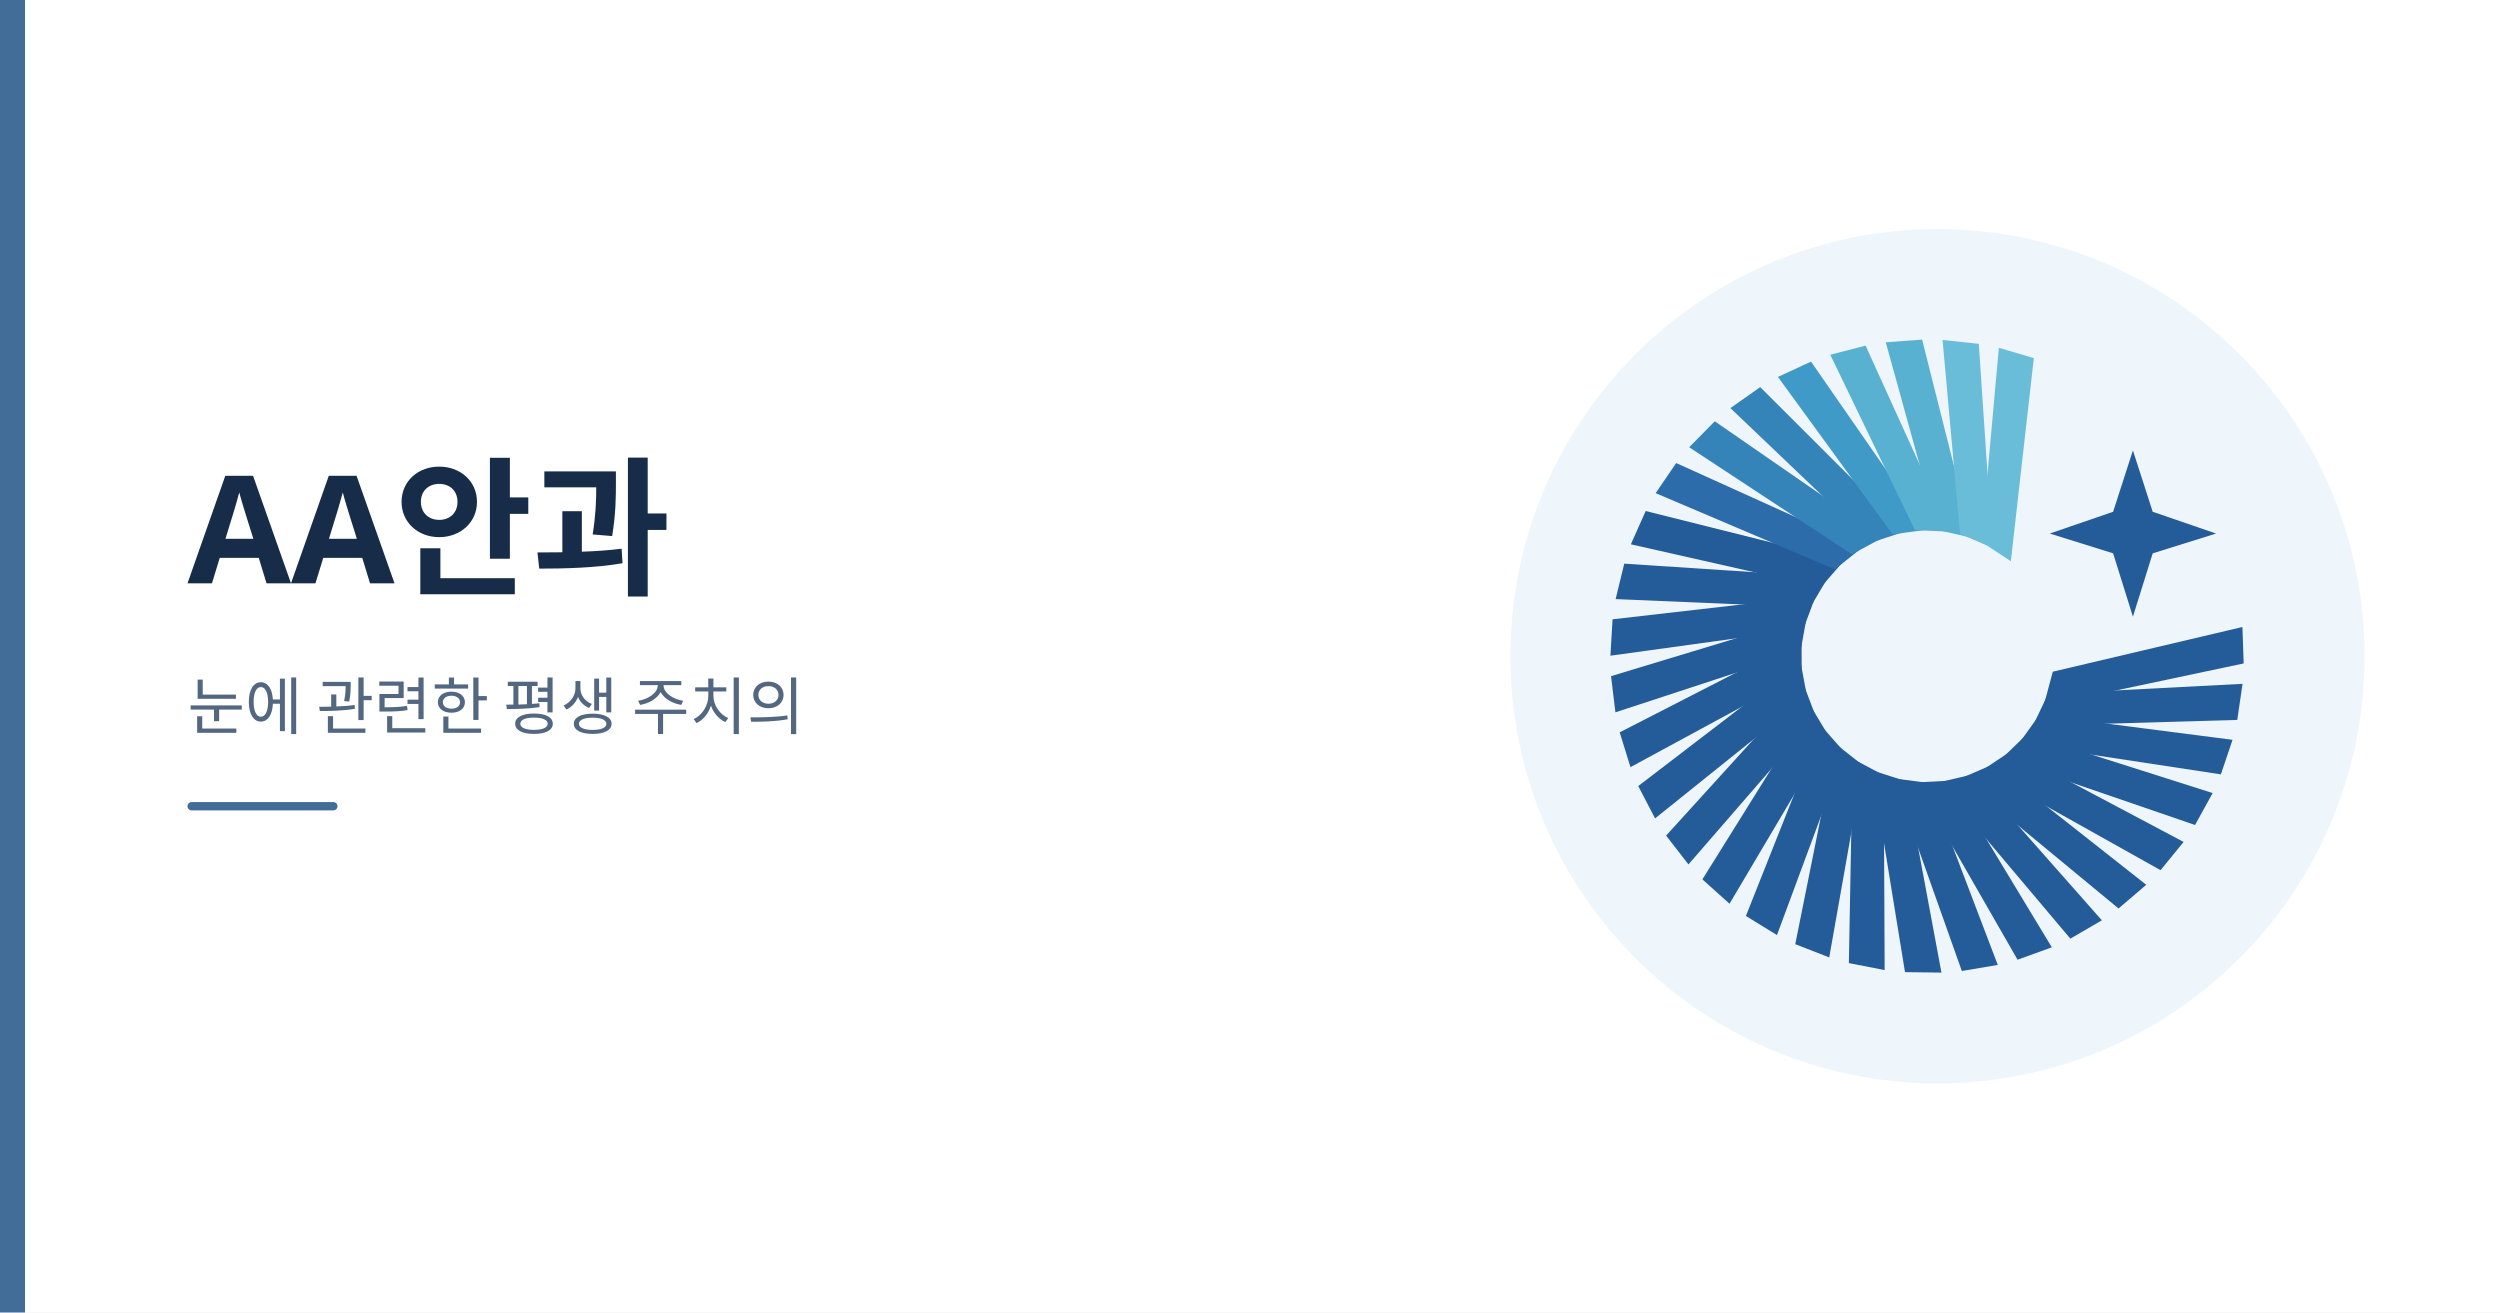
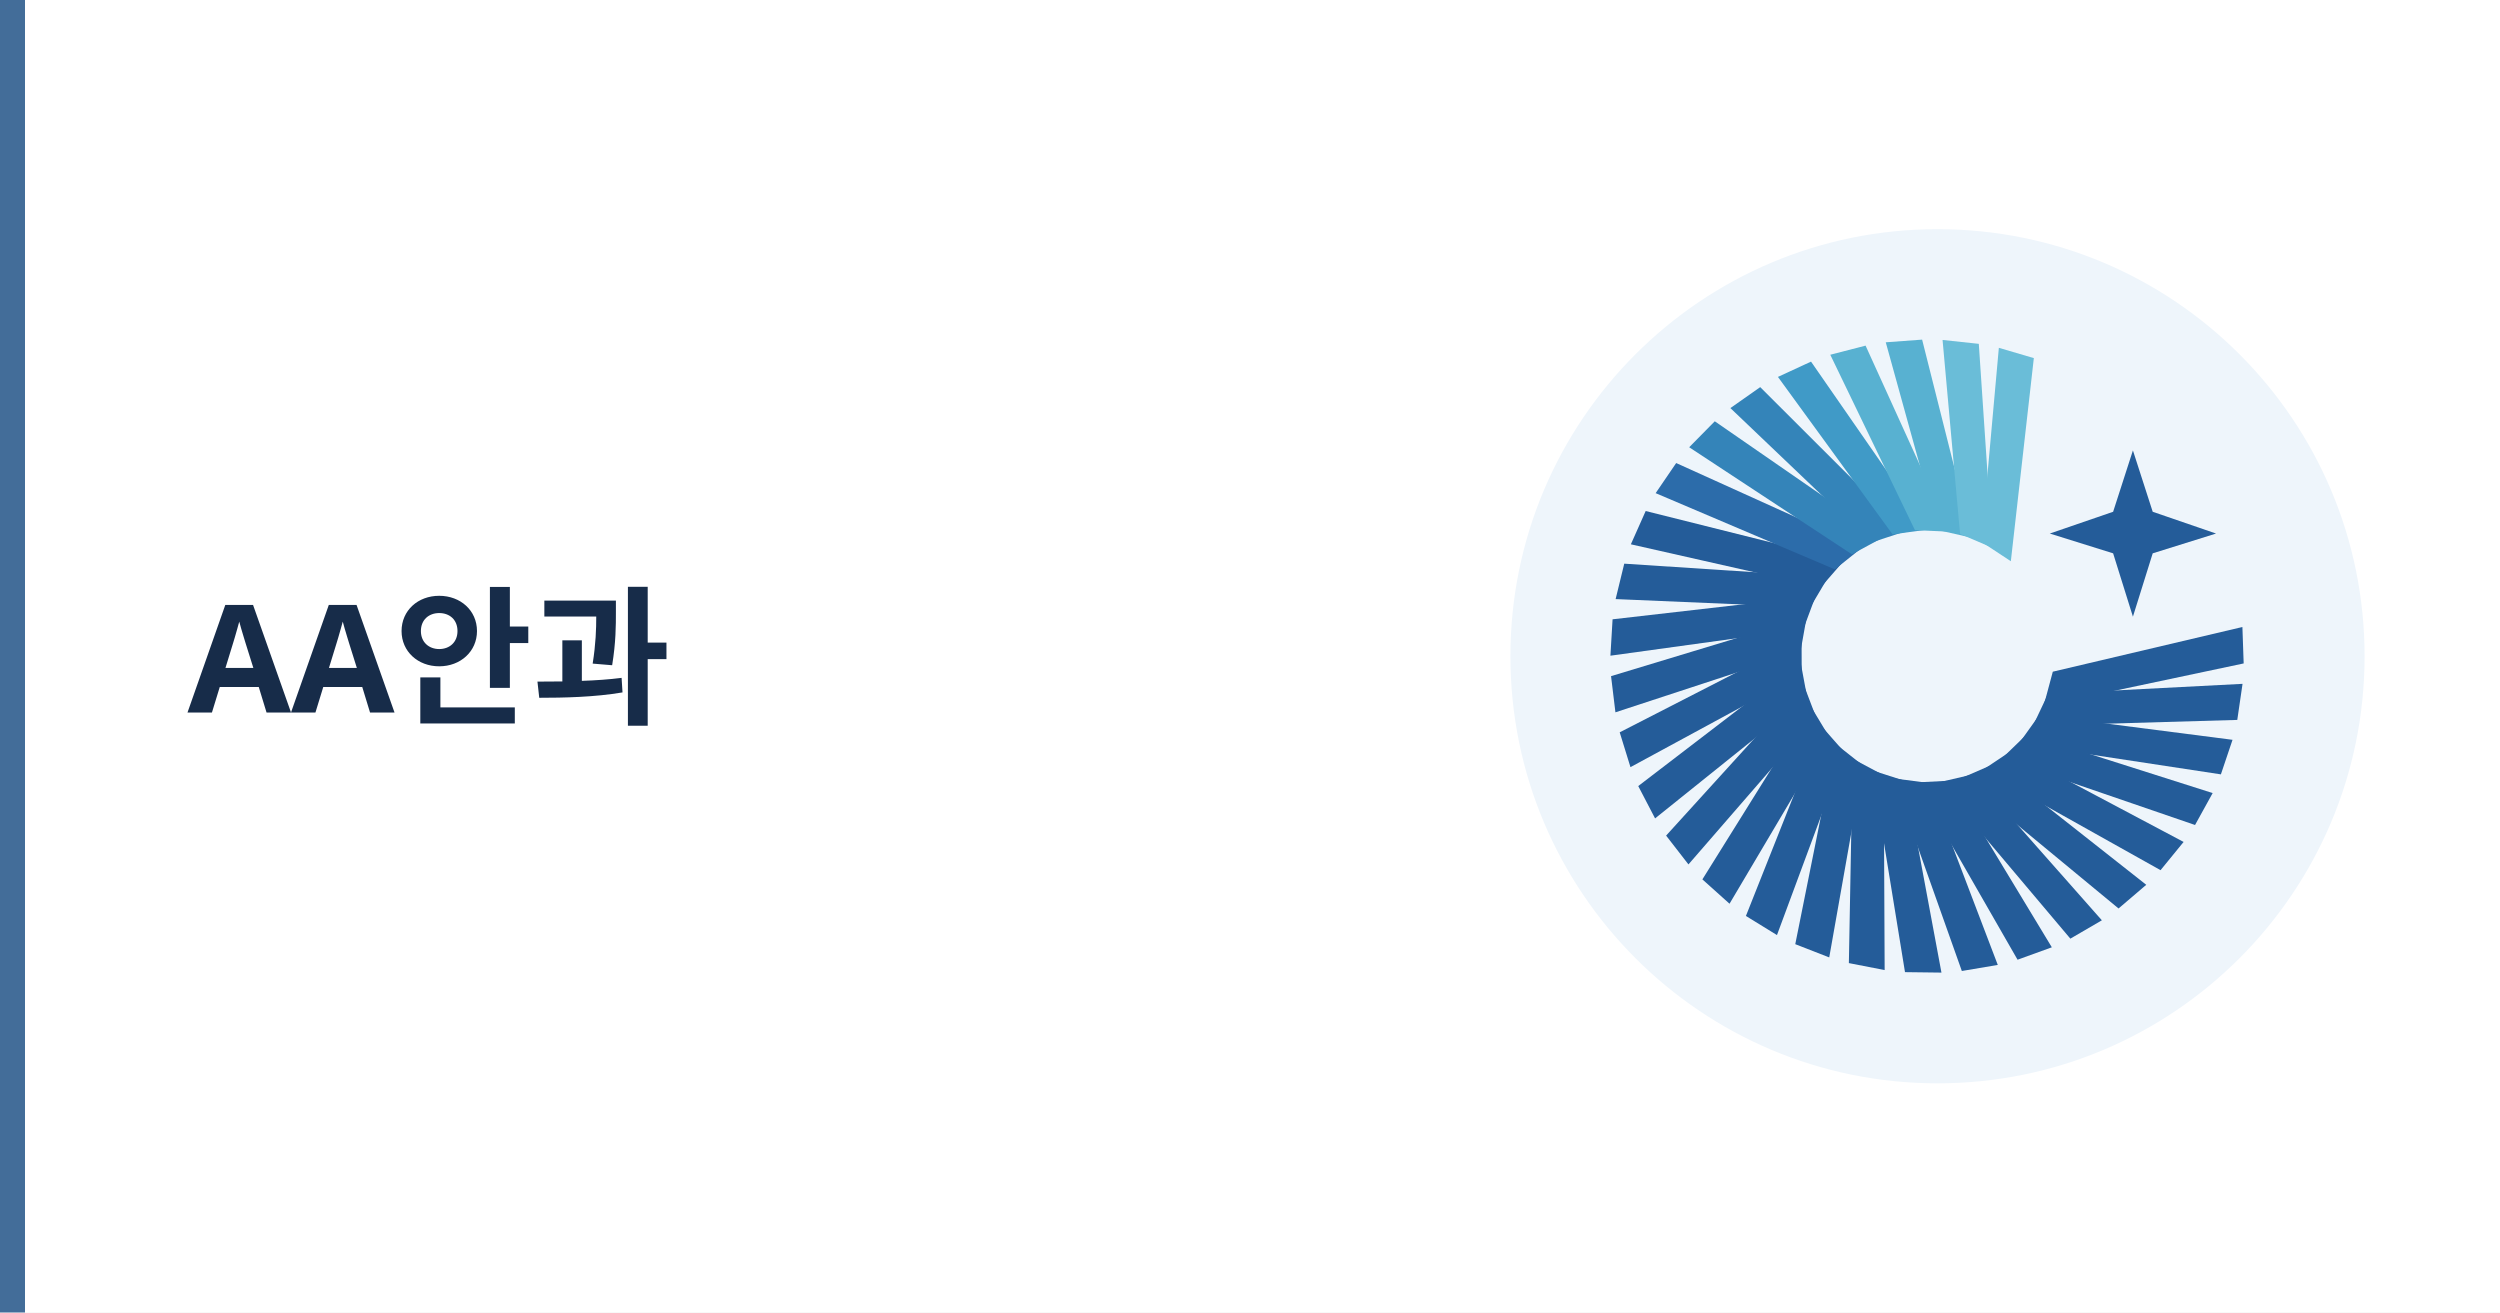
<svg xmlns="http://www.w3.org/2000/svg" viewBox="0 0 1200 630" width="1200" height="630">
  <rect width="1200" height="630" fill="#ffffff" />
  <rect x="0" y="0" width="12" height="630" fill="#436d99" />
  <circle cx="930" cy="315" r="205" fill="#eef5fb" />
-   <text x="90" y="280" fill="#172c49" font-family="Pretendard,Malgun Gothic,sans-serif" font-size="72" font-weight="700">AA안과</text>
-   <text x="90" y="350" fill="#536780" font-family="Pretendard,Malgun Gothic,sans-serif" font-size="30">눈에 관련한 평생 주치의</text>
-   <rect x="90" y="385" width="72" height="4" rx="2" fill="#436d99" />
+   <text x="90" y="342" fill="#172c49" font-family="Pretendard,Malgun Gothic,sans-serif" font-size="72" font-weight="700">AA안과</text>
  <g transform="translate(735 125) scale(.95)">
    <path d="M359.32,185.22 L359.96,203.63 L258.91,225.01 L263.52,207.80 Z" fill="#245c99" />
    <path d="M359.39,213.94 L356.73,232.17 L253.49,235.14 L261.10,219.03 Z" fill="#245c99" />
    <path d="M354.33,242.22 L348.45,259.68 L246.35,244.14 L256.72,229.65 Z" fill="#245c99" />
    <path d="M344.29,269.13 L335.39,285.26 L237.71,251.71 L250.50,239.31 Z" fill="#245c99" />
    <path d="M329.61,293.82 L317.96,308.09 L227.85,257.62 L242.66,247.71 Z" fill="#245c99" />
    <path d="M310.74,315.48 L296.74,327.44 L217.10,261.67 L233.44,254.57 Z" fill="#245c99" />
    <path d="M288.31,333.42 L272.39,342.69 L205.80,263.74 L223.14,259.67 Z" fill="#245c99" />
    <path d="M263.03,347.06 L245.71,353.33 L194.31,263.75 L212.10,262.85 Z" fill="#245c99" />
    <path d="M235.72,355.96 L217.56,359.03 L183.00,261.70 L200.67,264.00 Z" fill="#245c99" />
    <path d="M207.26,359.84 L188.84,359.61 L172.25,257.67 L189.22,263.09 Z" fill="#245c99" />
    <path d="M178.56,358.56 L160.48,355.04 L162.38,251.78 L178.11,260.14 Z" fill="#245c99" />
    <path d="M150.56,352.17 L133.40,345.48 L153.73,244.22 L167.71,255.26 Z" fill="#245c99" />
    <path d="M124.15,340.88 L108.46,331.22 L146.57,235.23 L158.35,248.59 Z" fill="#245c99" />
    <path d="M100.18,325.04 L86.47,312.74 L141.13,225.11 L150.33,240.36 Z" fill="#245c99" />
    <path d="M79.43,305.18 L68.14,290.62 L137.59,214.18 L143.92,230.83 Z" fill="#245c99" />
    <path d="M62.57,281.93 L54.06,265.59 L136.06,202.79 L139.31,220.31 Z" fill="#245c99" />
    <path d="M50.13,256.03 L44.69,238.44 L136.59,191.31 L136.65,209.13 Z" fill="#245c99" />
    <path d="M42.53,228.33 L40.32,210.05 L139.17,180.12 L136.04,197.65 Z" fill="#245c99" />
    <path d="M40.00,199.72 L41.09,181.33 L143.70,169.56 L137.49,186.26 Z" fill="#245c99" />
    <path d="M42.63,171.12 L46.99,153.22 L150.05,159.98 L140.96,175.30 Z" fill="#245c99" />
    <path d="M50.33,143.44 L57.82,126.62 L158.01,151.70 L146.33,165.14 Z" fill="#245c99" />
    <path d="M62.85,117.59 L73.23,102.38 L167.33,144.97 L153.42,156.11 Z" fill="#2c6caa" />
    <path d="M79.80,94.40 L92.73,81.28 L177.69,140.01 L162.02,148.49 Z" fill="#3484b9" />
    <path d="M100.62,74.61 L115.69,64.02 L188.78,136.99 L171.84,142.53 Z" fill="#3484b9" />
    <path d="M124.64,58.86 L141.36,51.13 L200.22,136.00 L182.57,138.42 Z" fill="#409ac7" />
    <path d="M151.09,47.66 L168.92,43.05 L211.66,137.07 L193.87,136.29 Z" fill="#58b1d1" />
    <path d="M179.12,41.37 L197.49,40.02 L222.73,140.17 L205.36,136.22 Z" fill="#58b1d1" />
    <path d="M207.82,40.19 L226.13,42.15 L233.06,145.20 L216.67,138.21 Z" fill="#6abdd8" />
    <path d="M236.26,44.16 L253.94,49.36 L242.32,151.99 L227.45,142.19 Z" fill="#6abdd8" />
    <path d="m304 96 10 31 32 11-32 10-10 32-10-32-32-10 32-11Z" fill="#245c99" />
  </g>
</svg>
